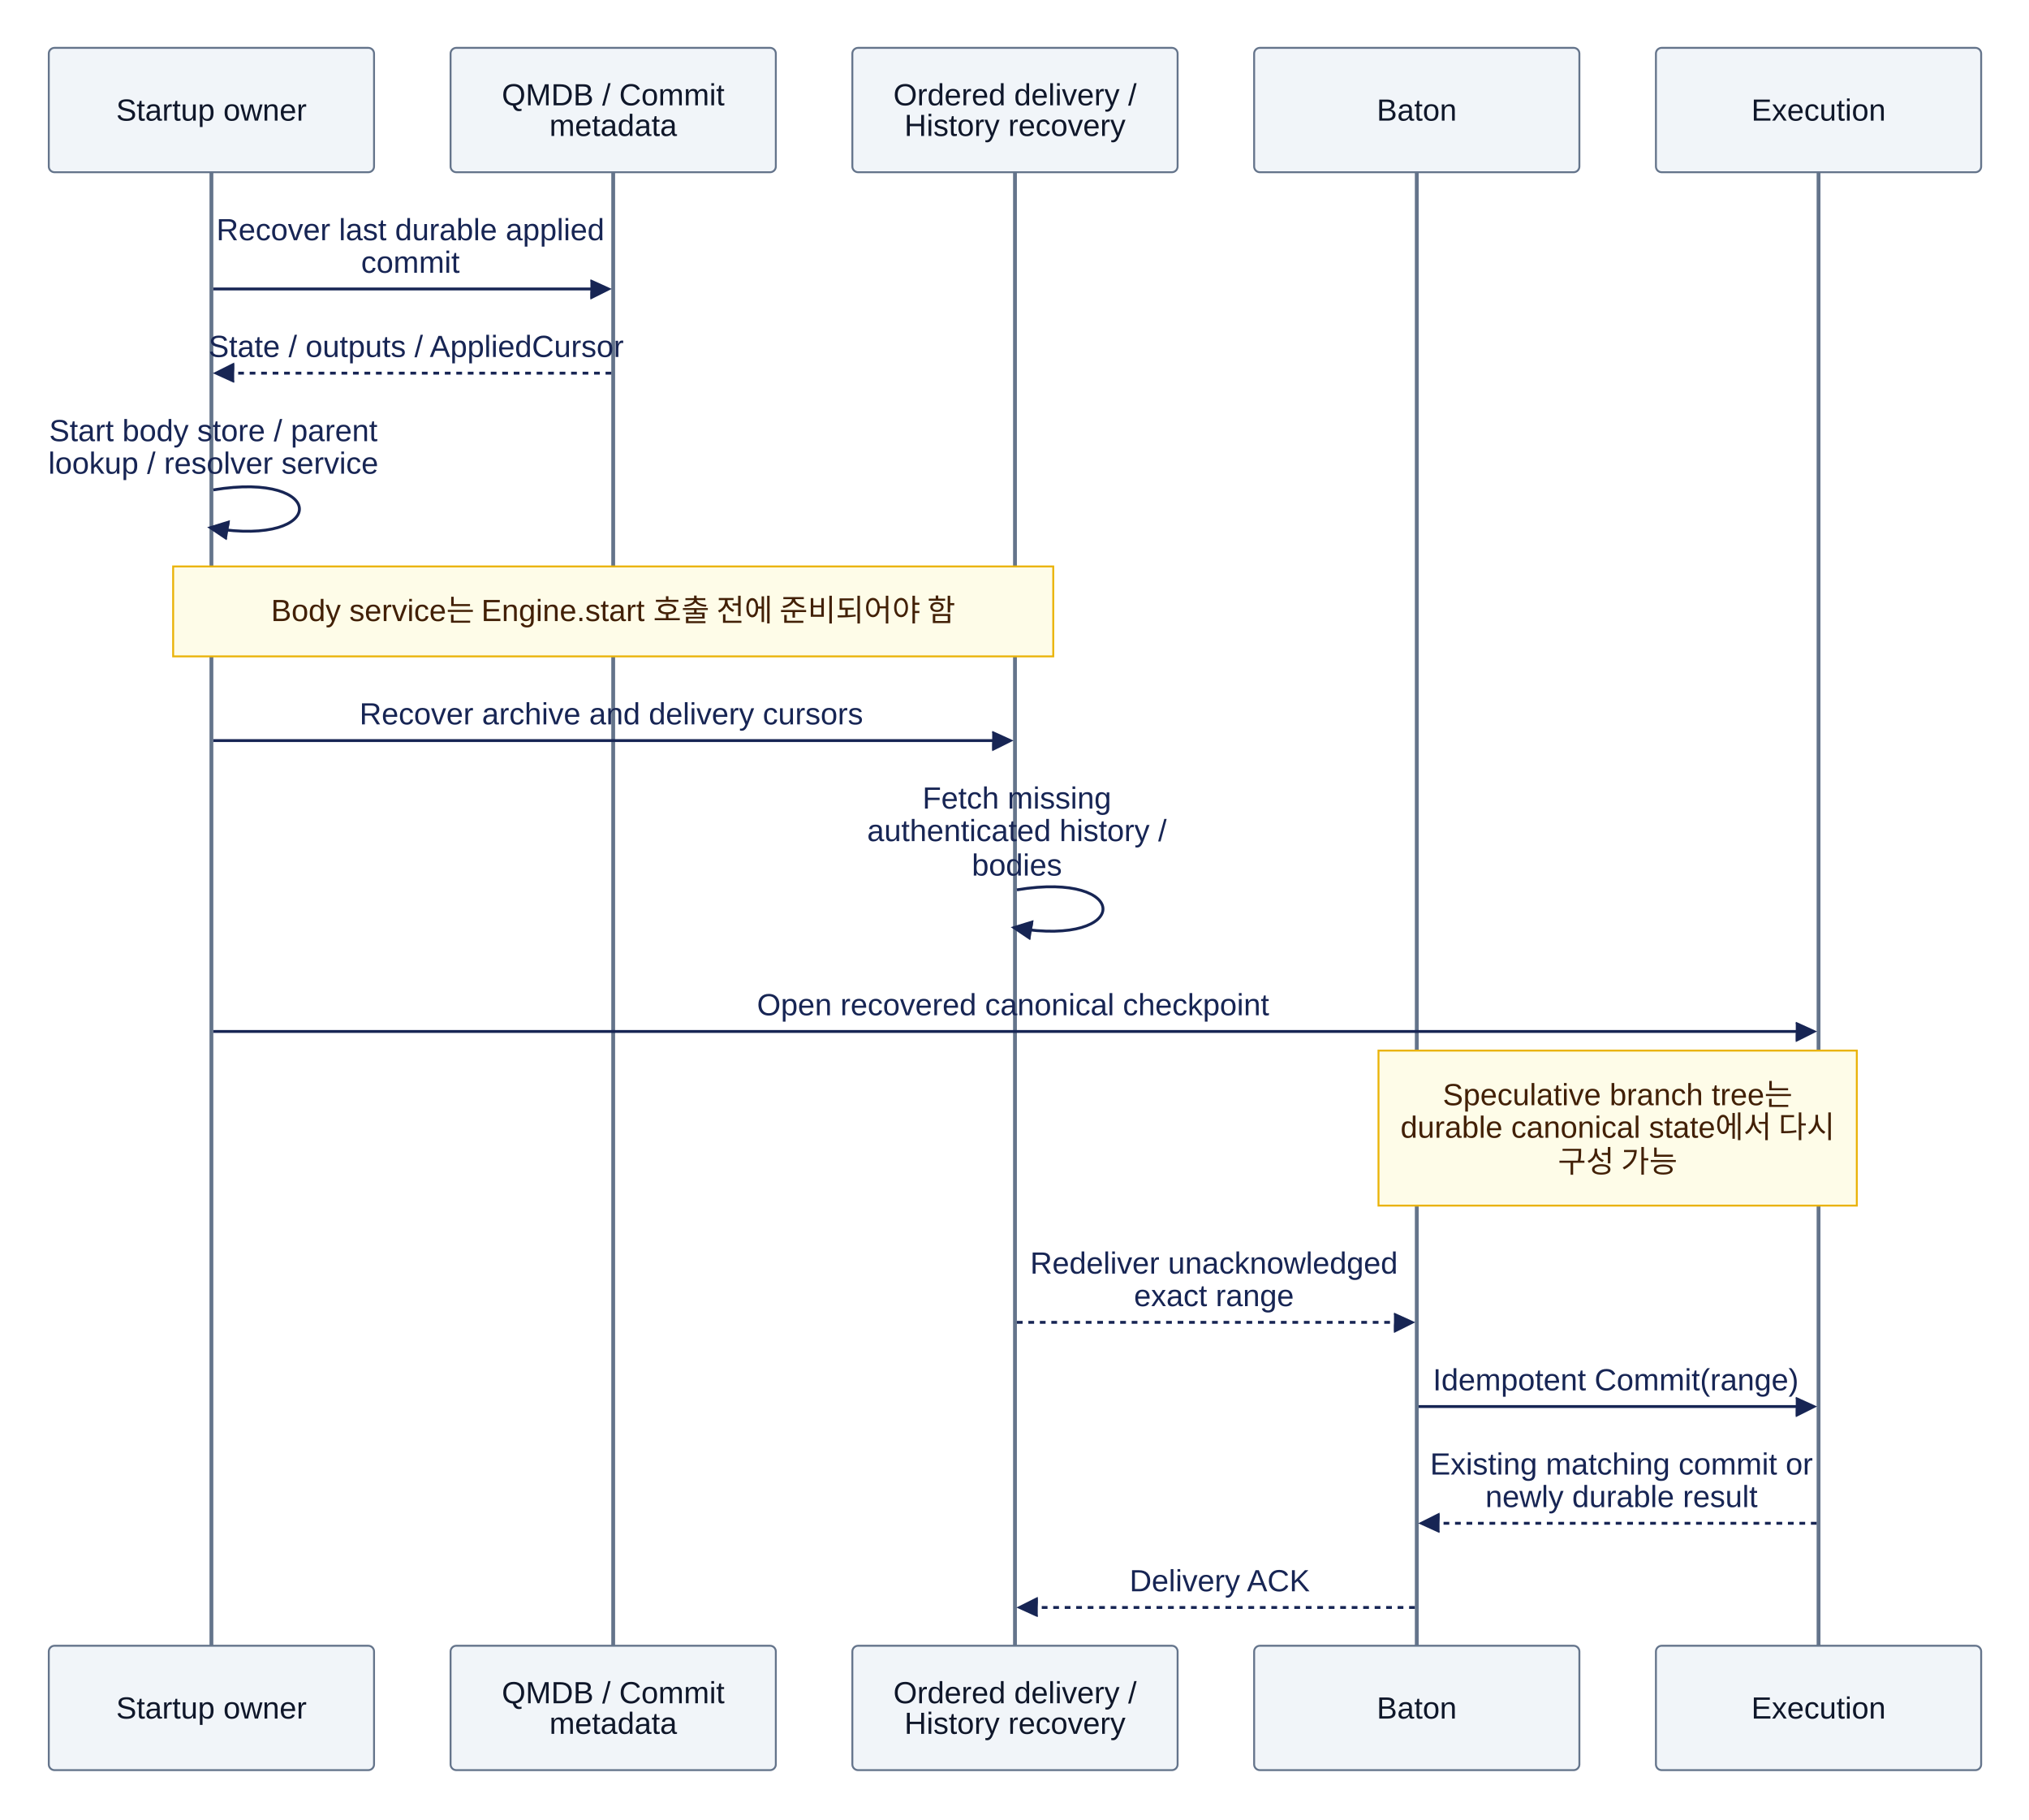
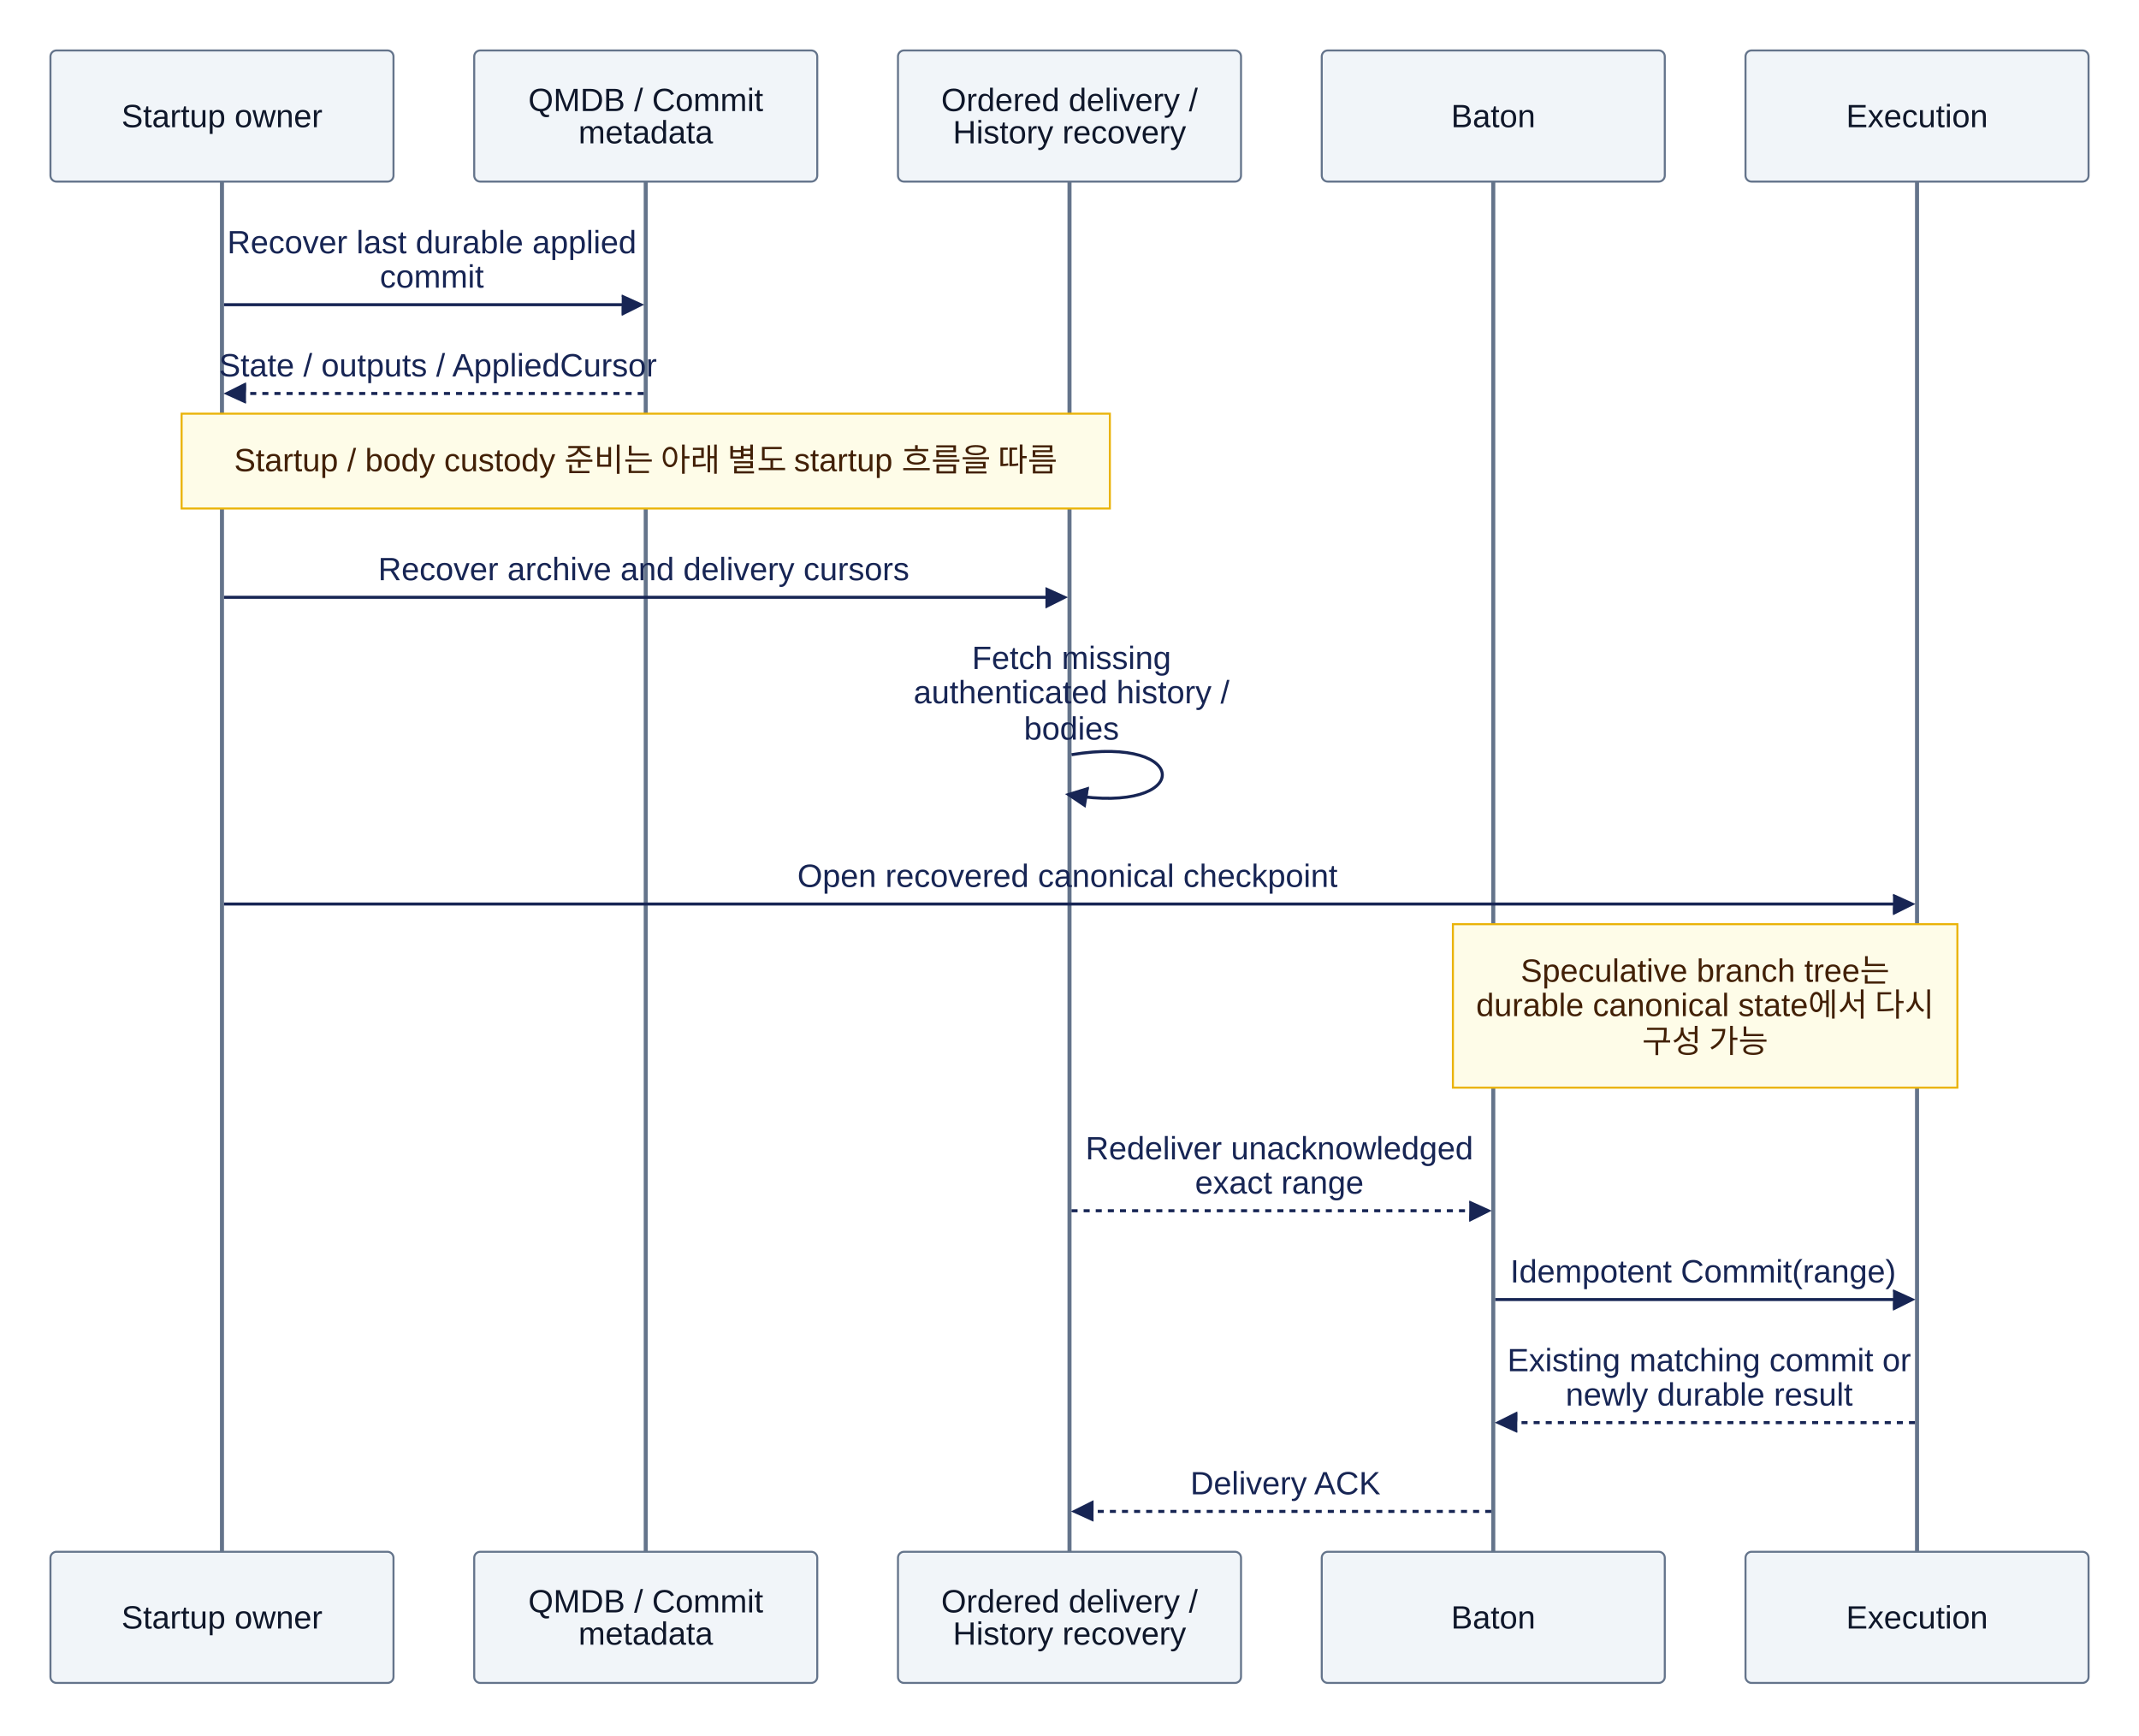
- <svg xmlns="http://www.w3.org/2000/svg" id="diagram-10" width="1060.5" height="951" viewBox="-25.5 -25 1060.5 951" role="graphics-document document" aria-roledescription="sequence">
+ <svg xmlns="http://www.w3.org/2000/svg" id="diagram-10" width="1060" height="860" viewBox="-25 -25 1060 860" role="graphics-document document" aria-roledescription="sequence">
  <g>
-     <rect x="840" y="835" fill="#eaeaea" stroke="#666" width="170" height="65" name="E" rx="3" ry="3" class="actor actor-bottom" />
-     <text x="925" y="867.5" dominant-baseline="central" alignment-baseline="central" class="actor actor-box" style="text-anchor: middle; font-size: 16px; font-weight: 400; font-family: Arial, &quot;Apple SD Gothic Neo&quot;, sans-serif;">
+     <rect x="840" y="744" fill="#eaeaea" stroke="#666" width="170" height="65" name="E" rx="3" ry="3" class="actor actor-bottom" />
+     <text x="925" y="776.5" dominant-baseline="central" alignment-baseline="central" class="actor actor-box" style="text-anchor: middle; font-size: 16px; font-weight: 400; font-family: Arial, &quot;Apple SD Gothic Neo&quot;, sans-serif;">
      <tspan x="925" dy="0">Execution</tspan>
    </text>
  </g>
  <g>
-     <rect x="630" y="835" fill="#eaeaea" stroke="#666" width="170" height="65" name="B" rx="3" ry="3" class="actor actor-bottom" />
-     <text x="715" y="867.5" dominant-baseline="central" alignment-baseline="central" class="actor actor-box" style="text-anchor: middle; font-size: 16px; font-weight: 400; font-family: Arial, &quot;Apple SD Gothic Neo&quot;, sans-serif;">
+     <rect x="630" y="744" fill="#eaeaea" stroke="#666" width="170" height="65" name="B" rx="3" ry="3" class="actor actor-bottom" />
+     <text x="715" y="776.5" dominant-baseline="central" alignment-baseline="central" class="actor actor-box" style="text-anchor: middle; font-size: 16px; font-weight: 400; font-family: Arial, &quot;Apple SD Gothic Neo&quot;, sans-serif;">
      <tspan x="715" dy="0">Baton</tspan>
    </text>
  </g>
  <g>
-     <rect x="420" y="835" fill="#eaeaea" stroke="#666" width="170" height="65" name="M" rx="3" ry="3" class="actor actor-bottom" />
-     <text x="505" y="867.5" dominant-baseline="central" alignment-baseline="central" class="actor actor-box" style="text-anchor: middle; font-size: 16px; font-weight: 400; font-family: Arial, &quot;Apple SD Gothic Neo&quot;, sans-serif;">
+     <rect x="420" y="744" fill="#eaeaea" stroke="#666" width="170" height="65" name="M" rx="3" ry="3" class="actor actor-bottom" />
+     <text x="505" y="776.5" dominant-baseline="central" alignment-baseline="central" class="actor actor-box" style="text-anchor: middle; font-size: 16px; font-weight: 400; font-family: Arial, &quot;Apple SD Gothic Neo&quot;, sans-serif;">
      <tspan x="505" dy="-8">Ordered delivery /</tspan>
    </text>
-     <text x="505" y="867.5" dominant-baseline="central" alignment-baseline="central" class="actor actor-box" style="text-anchor: middle; font-size: 16px; font-weight: 400; font-family: Arial, &quot;Apple SD Gothic Neo&quot;, sans-serif;">
+     <text x="505" y="776.5" dominant-baseline="central" alignment-baseline="central" class="actor actor-box" style="text-anchor: middle; font-size: 16px; font-weight: 400; font-family: Arial, &quot;Apple SD Gothic Neo&quot;, sans-serif;">
      <tspan x="505" dy="8">History recovery</tspan>
    </text>
  </g>
  <g>
-     <rect x="210" y="835" fill="#eaeaea" stroke="#666" width="170" height="65" name="Q" rx="3" ry="3" class="actor actor-bottom" />
-     <text x="295" y="867.5" dominant-baseline="central" alignment-baseline="central" class="actor actor-box" style="text-anchor: middle; font-size: 16px; font-weight: 400; font-family: Arial, &quot;Apple SD Gothic Neo&quot;, sans-serif;">
+     <rect x="210" y="744" fill="#eaeaea" stroke="#666" width="170" height="65" name="Q" rx="3" ry="3" class="actor actor-bottom" />
+     <text x="295" y="776.5" dominant-baseline="central" alignment-baseline="central" class="actor actor-box" style="text-anchor: middle; font-size: 16px; font-weight: 400; font-family: Arial, &quot;Apple SD Gothic Neo&quot;, sans-serif;">
      <tspan x="295" dy="-8">QMDB / Commit</tspan>
    </text>
-     <text x="295" y="867.5" dominant-baseline="central" alignment-baseline="central" class="actor actor-box" style="text-anchor: middle; font-size: 16px; font-weight: 400; font-family: Arial, &quot;Apple SD Gothic Neo&quot;, sans-serif;">
+     <text x="295" y="776.5" dominant-baseline="central" alignment-baseline="central" class="actor actor-box" style="text-anchor: middle; font-size: 16px; font-weight: 400; font-family: Arial, &quot;Apple SD Gothic Neo&quot;, sans-serif;">
      <tspan x="295" dy="8">metadata</tspan>
    </text>
  </g>
  <g>
-     <rect x="0" y="835" fill="#eaeaea" stroke="#666" width="170" height="65" name="S" rx="3" ry="3" class="actor actor-bottom" />
-     <text x="85" y="867.5" dominant-baseline="central" alignment-baseline="central" class="actor actor-box" style="text-anchor: middle; font-size: 16px; font-weight: 400; font-family: Arial, &quot;Apple SD Gothic Neo&quot;, sans-serif;">
+     <rect x="0" y="744" fill="#eaeaea" stroke="#666" width="170" height="65" name="S" rx="3" ry="3" class="actor actor-bottom" />
+     <text x="85" y="776.5" dominant-baseline="central" alignment-baseline="central" class="actor actor-box" style="text-anchor: middle; font-size: 16px; font-weight: 400; font-family: Arial, &quot;Apple SD Gothic Neo&quot;, sans-serif;">
      <tspan x="85" dy="0">Startup owner</tspan>
    </text>
  </g>
  <g>
-     <line id="actor44" x1="925" y1="65" x2="925" y2="835" class="actor-line 200" stroke-width="0.5px" stroke="#999" name="E" />
+     <line id="actor44" x1="925" y1="65" x2="925" y2="744" class="actor-line 200" stroke-width="0.5px" stroke="#999" name="E" />
    <g id="root-44">
      <rect x="840" y="0" fill="#eaeaea" stroke="#666" width="170" height="65" name="E" rx="3" ry="3" class="actor actor-top" />
      <text x="925" y="32.5" dominant-baseline="central" alignment-baseline="central" class="actor actor-box" style="text-anchor: middle; font-size: 16px; font-weight: 400; font-family: Arial, &quot;Apple SD Gothic Neo&quot;, sans-serif;">
        <tspan x="925" dy="0">Execution</tspan>
      </text>
    </g>
  </g>
  <g>
-     <line id="actor43" x1="715" y1="65" x2="715" y2="835" class="actor-line 200" stroke-width="0.5px" stroke="#999" name="B" />
+     <line id="actor43" x1="715" y1="65" x2="715" y2="744" class="actor-line 200" stroke-width="0.5px" stroke="#999" name="B" />
    <g id="root-43">
      <rect x="630" y="0" fill="#eaeaea" stroke="#666" width="170" height="65" name="B" rx="3" ry="3" class="actor actor-top" />
      <text x="715" y="32.5" dominant-baseline="central" alignment-baseline="central" class="actor actor-box" style="text-anchor: middle; font-size: 16px; font-weight: 400; font-family: Arial, &quot;Apple SD Gothic Neo&quot;, sans-serif;">
        <tspan x="715" dy="0">Baton</tspan>
      </text>
    </g>
  </g>
  <g>
-     <line id="actor42" x1="505" y1="65" x2="505" y2="835" class="actor-line 200" stroke-width="0.5px" stroke="#999" name="M" />
+     <line id="actor42" x1="505" y1="65" x2="505" y2="744" class="actor-line 200" stroke-width="0.5px" stroke="#999" name="M" />
    <g id="root-42">
      <rect x="420" y="0" fill="#eaeaea" stroke="#666" width="170" height="65" name="M" rx="3" ry="3" class="actor actor-top" />
      <text x="505" y="32.5" dominant-baseline="central" alignment-baseline="central" class="actor actor-box" style="text-anchor: middle; font-size: 16px; font-weight: 400; font-family: Arial, &quot;Apple SD Gothic Neo&quot;, sans-serif;">
        <tspan x="505" dy="-8">Ordered delivery /</tspan>
      </text>
      <text x="505" y="32.5" dominant-baseline="central" alignment-baseline="central" class="actor actor-box" style="text-anchor: middle; font-size: 16px; font-weight: 400; font-family: Arial, &quot;Apple SD Gothic Neo&quot;, sans-serif;">
        <tspan x="505" dy="8">History recovery</tspan>
      </text>
    </g>
  </g>
  <g>
-     <line id="actor41" x1="295" y1="65" x2="295" y2="835" class="actor-line 200" stroke-width="0.5px" stroke="#999" name="Q" />
+     <line id="actor41" x1="295" y1="65" x2="295" y2="744" class="actor-line 200" stroke-width="0.5px" stroke="#999" name="Q" />
    <g id="root-41">
      <rect x="210" y="0" fill="#eaeaea" stroke="#666" width="170" height="65" name="Q" rx="3" ry="3" class="actor actor-top" />
      <text x="295" y="32.5" dominant-baseline="central" alignment-baseline="central" class="actor actor-box" style="text-anchor: middle; font-size: 16px; font-weight: 400; font-family: Arial, &quot;Apple SD Gothic Neo&quot;, sans-serif;">
        <tspan x="295" dy="-8">QMDB / Commit</tspan>
      </text>
      <text x="295" y="32.5" dominant-baseline="central" alignment-baseline="central" class="actor actor-box" style="text-anchor: middle; font-size: 16px; font-weight: 400; font-family: Arial, &quot;Apple SD Gothic Neo&quot;, sans-serif;">
        <tspan x="295" dy="8">metadata</tspan>
      </text>
    </g>
  </g>
  <g>
-     <line id="actor40" x1="85" y1="65" x2="85" y2="835" class="actor-line 200" stroke-width="0.5px" stroke="#999" name="S" />
+     <line id="actor40" x1="85" y1="65" x2="85" y2="744" class="actor-line 200" stroke-width="0.5px" stroke="#999" name="S" />
    <g id="root-40">
      <rect x="0" y="0" fill="#eaeaea" stroke="#666" width="170" height="65" name="S" rx="3" ry="3" class="actor actor-top" />
      <text x="85" y="32.5" dominant-baseline="central" alignment-baseline="central" class="actor actor-box" style="text-anchor: middle; font-size: 16px; font-weight: 400; font-family: Arial, &quot;Apple SD Gothic Neo&quot;, sans-serif;">
        <tspan x="85" dy="0">Startup owner</tspan>
      </text>
    </g>
  </g>
  <style>#diagram-10{font-family:Arial,Apple SD Gothic Neo,sans-serif;font-size:16px;fill:#172554;}@keyframes edge-animation-frame{from{stroke-dashoffset:0;}}@keyframes dash{to{stroke-dashoffset:0;}}#diagram-10 .edge-animation-slow{stroke-dasharray:9,5!important;stroke-dashoffset:900;animation:dash 50s linear infinite;stroke-linecap:round;}#diagram-10 .edge-animation-fast{stroke-dasharray:9,5!important;stroke-dashoffset:900;animation:dash 20s linear infinite;stroke-linecap:round;}#diagram-10 .error-icon{fill:hsl(45.882, 100%, 100%);}#diagram-10 .error-text{fill:#000000;stroke:#000000;}#diagram-10 .edge-thickness-normal{stroke-width:1px;}#diagram-10 .edge-thickness-thick{stroke-width:3.5px;}#diagram-10 .edge-pattern-solid{stroke-dasharray:0;}#diagram-10 .edge-thickness-invisible{stroke-width:0;fill:none;}#diagram-10 .edge-pattern-dashed{stroke-dasharray:3;}#diagram-10 .edge-pattern-dotted{stroke-dasharray:2;}#diagram-10 .marker{fill:#475569;stroke:#475569;}#diagram-10 .marker.cross{stroke:#475569;}#diagram-10 svg{font-family:Arial,Apple SD Gothic Neo,sans-serif;font-size:16px;}#diagram-10 p{margin:0;}#diagram-10 .actor{stroke:#64748b;fill:#f1f5f9;}#diagram-10 text.actor&gt;tspan{fill:#0f172a;stroke:none;}#diagram-10 .actor-line{stroke:#64748b;}#diagram-10 .innerArc{stroke-width:1.5;stroke-dasharray:none;}#diagram-10 .messageLine0{stroke-width:1.5;stroke-dasharray:none;stroke:#172554;}#diagram-10 .messageLine1{stroke-width:1.5;stroke-dasharray:2,2;stroke:#172554;}#diagram-10 #arrowhead path{fill:#172554;stroke:#172554;}#diagram-10 .sequenceNumber{fill:#b8aa96;}#diagram-10 #sequencenumber{fill:#172554;}#diagram-10 #crosshead path{fill:#172554;stroke:#172554;}#diagram-10 .messageText{fill:#172554;stroke:none;}#diagram-10 .labelBox{stroke:#64748b;fill:#f1f5f9;}#diagram-10 .labelText,#diagram-10 .labelText&gt;tspan{fill:#0f172a;stroke:none;}#diagram-10 .loopText,#diagram-10 .loopText&gt;tspan{fill:#0f172a;stroke:none;}#diagram-10 .loopLine{stroke-width:2px;stroke-dasharray:2,2;stroke:#64748b;fill:#64748b;}#diagram-10 .note{stroke:#eab308;fill:#fefce8;}#diagram-10 .noteText,#diagram-10 .noteText&gt;tspan{fill:#422006;stroke:none;}#diagram-10 .activation0{fill:hsl(105.882, 100%, 96.667%);stroke:hsl(105.882, 100%, 86.667%);}#diagram-10 .activation1{fill:hsl(105.882, 100%, 96.667%);stroke:hsl(105.882, 100%, 86.667%);}#diagram-10 .activation2{fill:hsl(105.882, 100%, 96.667%);stroke:hsl(105.882, 100%, 86.667%);}#diagram-10 .actorPopupMenu{position:absolute;}#diagram-10 .actorPopupMenuPanel{position:absolute;fill:#f1f5f9;box-shadow:0px 8px 16px 0px rgba(0,0,0,0.2);filter:drop-shadow(3px 5px 2px rgb(0 0 0 / 0.4));}#diagram-10 .actor-man line{stroke:#64748b;fill:#f1f5f9;}#diagram-10 .actor-man circle,#diagram-10 line{stroke:#64748b;fill:#f1f5f9;stroke-width:2px;}#diagram-10 :root{--mermaid-font-family:Arial,Apple SD Gothic Neo,sans-serif;}</style>
  <g />
  <defs>
    <symbol id="computer" width="24" height="24">
      <path transform="scale(.5)" d="M2 2v13h20v-13h-20zm18 11h-16v-9h16v9zm-10.228 6l.466-1h3.524l.467 1h-4.457zm14.228 3h-24l2-6h2.104l-1.33 4h18.45l-1.297-4h2.073l2 6zm-5-10h-14v-7h14v7z" />
    </symbol>
  </defs>
  <defs>
    <symbol id="database" fill-rule="evenodd" clip-rule="evenodd">
      <path transform="scale(.5)" d="M12.258.001l.256.004.255.005.253.008.251.01.249.012.247.015.246.016.242.019.241.02.239.023.236.024.233.027.231.028.229.031.225.032.223.034.22.036.217.038.214.04.211.041.208.043.205.045.201.046.198.048.194.05.191.051.187.053.183.054.18.056.175.057.172.059.168.06.163.061.16.063.155.064.15.066.074.033.073.033.071.034.07.034.069.035.068.035.067.035.066.035.064.036.064.036.062.036.06.036.06.037.058.037.058.037.055.038.055.038.053.038.052.038.051.039.05.039.048.039.047.039.045.04.044.04.043.04.041.04.04.041.039.041.037.041.036.041.034.041.033.042.032.042.03.042.029.042.027.042.026.043.024.043.023.043.021.043.02.043.018.044.017.043.015.044.013.044.012.044.011.045.009.044.007.045.006.045.004.045.002.045.001.045v17l-.001.045-.002.045-.004.045-.006.045-.007.045-.009.044-.011.045-.012.044-.013.044-.015.044-.017.043-.018.044-.02.043-.021.043-.023.043-.024.043-.026.043-.027.042-.029.042-.03.042-.032.042-.033.042-.034.041-.036.041-.037.041-.039.041-.04.041-.041.04-.043.04-.044.04-.045.04-.047.039-.048.039-.05.039-.051.039-.052.038-.053.038-.055.038-.055.038-.058.037-.058.037-.06.037-.06.036-.062.036-.064.036-.064.036-.066.035-.067.035-.068.035-.069.035-.07.034-.071.034-.073.033-.074.033-.15.066-.155.064-.16.063-.163.061-.168.06-.172.059-.175.057-.18.056-.183.054-.187.053-.191.051-.194.05-.198.048-.201.046-.205.045-.208.043-.211.041-.214.04-.217.038-.22.036-.223.034-.225.032-.229.031-.231.028-.233.027-.236.024-.239.023-.241.02-.242.019-.246.016-.247.015-.249.012-.251.01-.253.008-.255.005-.256.004-.258.001-.258-.001-.256-.004-.255-.005-.253-.008-.251-.01-.249-.012-.247-.015-.245-.016-.243-.019-.241-.02-.238-.023-.236-.024-.234-.027-.231-.028-.228-.031-.226-.032-.223-.034-.22-.036-.217-.038-.214-.04-.211-.041-.208-.043-.204-.045-.201-.046-.198-.048-.195-.05-.19-.051-.187-.053-.184-.054-.179-.056-.176-.057-.172-.059-.167-.06-.164-.061-.159-.063-.155-.064-.151-.066-.074-.033-.072-.033-.072-.034-.07-.034-.069-.035-.068-.035-.067-.035-.066-.035-.064-.036-.063-.036-.062-.036-.061-.036-.06-.037-.058-.037-.057-.037-.056-.038-.055-.038-.053-.038-.052-.038-.051-.039-.049-.039-.049-.039-.046-.039-.046-.04-.044-.04-.043-.04-.041-.04-.04-.041-.039-.041-.037-.041-.036-.041-.034-.041-.033-.042-.032-.042-.03-.042-.029-.042-.027-.042-.026-.043-.024-.043-.023-.043-.021-.043-.02-.043-.018-.044-.017-.043-.015-.044-.013-.044-.012-.044-.011-.045-.009-.044-.007-.045-.006-.045-.004-.045-.002-.045-.001-.045v-17l.001-.045.002-.045.004-.045.006-.045.007-.045.009-.044.011-.045.012-.044.013-.044.015-.044.017-.043.018-.044.02-.043.021-.043.023-.043.024-.043.026-.043.027-.042.029-.042.03-.042.032-.042.033-.042.034-.041.036-.041.037-.041.039-.041.04-.041.041-.04.043-.04.044-.04.046-.04.046-.039.049-.039.049-.039.051-.039.052-.038.053-.038.055-.038.056-.038.057-.037.058-.037.06-.037.061-.036.062-.036.063-.036.064-.036.066-.035.067-.035.068-.035.069-.035.07-.034.072-.034.072-.033.074-.033.151-.066.155-.064.159-.063.164-.061.167-.06.172-.059.176-.057.179-.056.184-.054.187-.053.19-.051.195-.05.198-.048.201-.046.204-.045.208-.043.211-.041.214-.04.217-.038.22-.036.223-.034.226-.032.228-.031.231-.028.234-.027.236-.024.238-.023.241-.02.243-.019.245-.016.247-.015.249-.012.251-.01.253-.008.255-.005.256-.004.258-.001.258.001zm-9.258 20.499v.01l.001.021.003.021.004.022.005.021.006.022.007.022.009.023.01.022.011.023.012.023.013.023.015.023.016.024.017.023.018.024.019.024.021.024.022.025.023.024.024.025.052.049.056.05.061.051.066.051.07.051.075.051.079.052.084.052.088.052.092.052.097.052.102.051.105.052.11.052.114.051.119.051.123.051.127.05.131.05.135.05.139.048.144.049.147.047.152.047.155.047.16.045.163.045.167.043.171.043.176.041.178.041.183.039.187.039.19.037.194.035.197.035.202.033.204.031.209.03.212.029.216.027.219.025.222.024.226.021.23.02.233.018.236.016.24.015.243.012.246.01.249.008.253.005.256.004.259.001.26-.001.257-.004.254-.005.25-.008.247-.011.244-.012.241-.014.237-.016.233-.018.231-.021.226-.021.224-.024.22-.026.216-.027.212-.028.21-.031.205-.031.202-.034.198-.034.194-.036.191-.037.187-.039.183-.04.179-.04.175-.042.172-.043.168-.044.163-.045.16-.046.155-.046.152-.047.148-.048.143-.049.139-.049.136-.05.131-.05.126-.05.123-.051.118-.052.114-.051.11-.052.106-.052.101-.052.096-.052.092-.052.088-.053.083-.051.079-.052.074-.052.07-.051.065-.051.06-.051.056-.05.051-.05.023-.024.023-.025.021-.024.02-.024.019-.024.018-.024.017-.024.015-.023.014-.024.013-.023.012-.023.01-.023.01-.022.008-.022.006-.022.006-.022.004-.022.004-.021.001-.021.001-.021v-4.127l-.077.055-.08.053-.083.054-.085.053-.087.052-.09.052-.093.051-.095.05-.097.05-.1.049-.102.049-.105.048-.106.047-.109.047-.111.046-.114.045-.115.045-.118.044-.12.043-.122.042-.124.042-.126.041-.128.04-.13.04-.132.038-.134.038-.135.037-.138.037-.139.035-.142.035-.143.034-.144.033-.147.032-.148.031-.15.03-.151.03-.153.029-.154.027-.156.027-.158.026-.159.025-.161.024-.162.023-.163.022-.165.021-.166.02-.167.019-.169.018-.169.017-.171.016-.173.015-.173.014-.175.013-.175.012-.177.011-.178.01-.179.008-.179.008-.181.006-.182.005-.182.004-.184.003-.184.002h-.37l-.184-.002-.184-.003-.182-.004-.182-.005-.181-.006-.179-.008-.179-.008-.178-.01-.176-.011-.176-.012-.175-.013-.173-.014-.172-.015-.171-.016-.17-.017-.169-.018-.167-.019-.166-.02-.165-.021-.163-.022-.162-.023-.161-.024-.159-.025-.157-.026-.156-.027-.155-.027-.153-.029-.151-.03-.15-.03-.148-.031-.146-.032-.145-.033-.143-.034-.141-.035-.14-.035-.137-.037-.136-.037-.134-.038-.132-.038-.13-.04-.128-.04-.126-.041-.124-.042-.122-.042-.12-.044-.117-.043-.116-.045-.113-.045-.112-.046-.109-.047-.106-.047-.105-.048-.102-.049-.1-.049-.097-.05-.095-.05-.093-.052-.09-.051-.087-.052-.085-.053-.083-.054-.08-.054-.077-.054v4.127zm0-5.654v.011l.001.021.003.021.004.021.005.022.006.022.007.022.009.022.01.022.011.023.012.023.013.023.015.024.016.023.017.024.018.024.019.024.021.024.022.024.023.025.024.024.052.05.056.05.061.05.066.051.07.051.075.052.079.051.084.052.088.052.092.052.097.052.102.052.105.052.11.051.114.051.119.052.123.05.127.051.131.05.135.049.139.049.144.048.147.048.152.047.155.046.16.045.163.045.167.044.171.042.176.042.178.04.183.04.187.038.19.037.194.036.197.034.202.033.204.032.209.03.212.028.216.027.219.025.222.024.226.022.23.02.233.018.236.016.24.014.243.012.246.01.249.008.253.006.256.003.259.001.26-.001.257-.003.254-.006.25-.008.247-.01.244-.012.241-.015.237-.016.233-.018.231-.02.226-.022.224-.024.22-.025.216-.027.212-.029.21-.03.205-.032.202-.033.198-.035.194-.036.191-.037.187-.039.183-.039.179-.041.175-.042.172-.043.168-.044.163-.045.16-.045.155-.047.152-.047.148-.048.143-.048.139-.05.136-.049.131-.05.126-.051.123-.051.118-.051.114-.052.11-.052.106-.052.101-.052.096-.052.092-.052.088-.052.083-.052.079-.052.074-.051.07-.052.065-.051.06-.05.056-.051.051-.049.023-.025.023-.024.021-.025.02-.024.019-.024.018-.024.017-.024.015-.023.014-.023.013-.024.012-.022.01-.023.01-.023.008-.022.006-.022.006-.022.004-.021.004-.022.001-.021.001-.021v-4.139l-.077.054-.08.054-.083.054-.085.052-.087.053-.09.051-.093.051-.095.051-.097.05-.1.049-.102.049-.105.048-.106.047-.109.047-.111.046-.114.045-.115.044-.118.044-.12.044-.122.042-.124.042-.126.041-.128.04-.13.039-.132.039-.134.038-.135.037-.138.036-.139.036-.142.035-.143.033-.144.033-.147.033-.148.031-.15.03-.151.03-.153.028-.154.028-.156.027-.158.026-.159.025-.161.024-.162.023-.163.022-.165.021-.166.02-.167.019-.169.018-.169.017-.171.016-.173.015-.173.014-.175.013-.175.012-.177.011-.178.009-.179.009-.179.007-.181.007-.182.005-.182.004-.184.003-.184.002h-.37l-.184-.002-.184-.003-.182-.004-.182-.005-.181-.007-.179-.007-.179-.009-.178-.009-.176-.011-.176-.012-.175-.013-.173-.014-.172-.015-.171-.016-.17-.017-.169-.018-.167-.019-.166-.02-.165-.021-.163-.022-.162-.023-.161-.024-.159-.025-.157-.026-.156-.027-.155-.028-.153-.028-.151-.03-.15-.03-.148-.031-.146-.033-.145-.033-.143-.033-.141-.035-.14-.036-.137-.036-.136-.037-.134-.038-.132-.039-.13-.039-.128-.04-.126-.041-.124-.042-.122-.043-.12-.043-.117-.044-.116-.044-.113-.046-.112-.046-.109-.046-.106-.047-.105-.048-.102-.049-.1-.049-.097-.05-.095-.051-.093-.051-.09-.051-.087-.053-.085-.052-.083-.054-.08-.054-.077-.054v4.139zm0-5.666v.011l.001.02.003.022.004.021.005.022.006.021.007.022.009.023.01.022.011.023.012.023.013.023.015.023.016.024.017.024.018.023.019.024.021.025.022.024.023.024.024.025.052.05.056.05.061.05.066.051.07.051.075.052.079.051.084.052.088.052.092.052.097.052.102.052.105.051.11.052.114.051.119.051.123.051.127.05.131.05.135.05.139.049.144.048.147.048.152.047.155.046.16.045.163.045.167.043.171.043.176.042.178.04.183.04.187.038.19.037.194.036.197.034.202.033.204.032.209.03.212.028.216.027.219.025.222.024.226.021.23.02.233.018.236.017.24.014.243.012.246.01.249.008.253.006.256.003.259.001.26-.001.257-.003.254-.006.25-.008.247-.01.244-.013.241-.014.237-.016.233-.018.231-.02.226-.022.224-.024.22-.025.216-.027.212-.029.21-.03.205-.032.202-.033.198-.035.194-.036.191-.037.187-.039.183-.039.179-.041.175-.042.172-.043.168-.044.163-.045.16-.045.155-.047.152-.047.148-.048.143-.049.139-.049.136-.049.131-.051.126-.05.123-.051.118-.052.114-.051.11-.052.106-.052.101-.052.096-.052.092-.052.088-.052.083-.052.079-.052.074-.052.07-.051.065-.051.06-.051.056-.05.051-.049.023-.025.023-.025.021-.024.02-.024.019-.024.018-.024.017-.024.015-.023.014-.024.013-.023.012-.023.01-.022.01-.023.008-.022.006-.022.006-.022.004-.022.004-.021.001-.021.001-.021v-4.153l-.077.054-.08.054-.083.053-.085.053-.087.053-.09.051-.093.051-.095.051-.097.05-.1.049-.102.048-.105.048-.106.048-.109.046-.111.046-.114.046-.115.044-.118.044-.12.043-.122.043-.124.042-.126.041-.128.04-.13.039-.132.039-.134.038-.135.037-.138.036-.139.036-.142.034-.143.034-.144.033-.147.032-.148.032-.15.03-.151.03-.153.028-.154.028-.156.027-.158.026-.159.024-.161.024-.162.023-.163.023-.165.021-.166.02-.167.019-.169.018-.169.017-.171.016-.173.015-.173.014-.175.013-.175.012-.177.01-.178.01-.179.009-.179.007-.181.006-.182.006-.182.004-.184.003-.184.001-.185.001-.185-.001-.184-.001-.184-.003-.182-.004-.182-.006-.181-.006-.179-.007-.179-.009-.178-.01-.176-.01-.176-.012-.175-.013-.173-.014-.172-.015-.171-.016-.17-.017-.169-.018-.167-.019-.166-.02-.165-.021-.163-.023-.162-.023-.161-.024-.159-.024-.157-.026-.156-.027-.155-.028-.153-.028-.151-.03-.15-.03-.148-.032-.146-.032-.145-.033-.143-.034-.141-.034-.14-.036-.137-.036-.136-.037-.134-.038-.132-.039-.13-.039-.128-.041-.126-.041-.124-.041-.122-.043-.12-.043-.117-.044-.116-.044-.113-.046-.112-.046-.109-.046-.106-.048-.105-.048-.102-.048-.1-.05-.097-.049-.095-.051-.093-.051-.09-.052-.087-.052-.085-.053-.083-.053-.08-.054-.077-.054v4.153zm8.74-8.179l-.257.004-.254.005-.25.008-.247.011-.244.012-.241.014-.237.016-.233.018-.231.021-.226.022-.224.023-.22.026-.216.027-.212.028-.21.031-.205.032-.202.033-.198.034-.194.036-.191.038-.187.038-.183.04-.179.041-.175.042-.172.043-.168.043-.163.045-.16.046-.155.046-.152.048-.148.048-.143.048-.139.049-.136.05-.131.05-.126.051-.123.051-.118.051-.114.052-.11.052-.106.052-.101.052-.096.052-.092.052-.088.052-.083.052-.079.052-.074.051-.07.052-.065.051-.06.05-.056.05-.051.05-.023.025-.023.024-.021.024-.02.025-.019.024-.018.024-.017.023-.015.024-.014.023-.013.023-.012.023-.01.023-.01.022-.008.022-.006.023-.006.021-.004.022-.004.021-.001.021-.001.021.001.021.001.021.004.021.004.022.006.021.006.023.008.022.01.022.01.023.012.023.013.023.014.023.015.024.017.023.018.024.019.024.02.025.021.024.023.024.023.025.051.05.056.05.06.05.065.051.07.052.074.051.079.052.083.052.088.052.092.052.096.052.101.052.106.052.11.052.114.052.118.051.123.051.126.051.131.05.136.05.139.049.143.048.148.048.152.048.155.046.16.046.163.045.168.043.172.043.175.042.179.041.183.04.187.038.191.038.194.036.198.034.202.033.205.032.21.031.212.028.216.027.22.026.224.023.226.022.231.021.233.018.237.016.241.014.244.012.247.011.25.008.254.005.257.004.26.001.26-.001.257-.004.254-.005.25-.008.247-.011.244-.012.241-.014.237-.016.233-.018.231-.021.226-.022.224-.023.22-.026.216-.027.212-.028.21-.031.205-.032.202-.033.198-.034.194-.036.191-.038.187-.038.183-.04.179-.041.175-.042.172-.043.168-.043.163-.045.16-.046.155-.046.152-.048.148-.048.143-.048.139-.049.136-.05.131-.05.126-.051.123-.051.118-.051.114-.052.11-.052.106-.052.101-.052.096-.052.092-.052.088-.052.083-.052.079-.052.074-.051.07-.052.065-.051.06-.05.056-.05.051-.05.023-.025.023-.024.021-.024.02-.025.019-.024.018-.024.017-.023.015-.024.014-.023.013-.023.012-.023.01-.023.01-.022.008-.022.006-.023.006-.021.004-.022.004-.021.001-.021.001-.021-.001-.021-.001-.021-.004-.021-.004-.022-.006-.021-.006-.023-.008-.022-.01-.022-.01-.023-.012-.023-.013-.023-.014-.023-.015-.024-.017-.023-.018-.024-.019-.024-.02-.025-.021-.024-.023-.024-.023-.025-.051-.05-.056-.05-.06-.05-.065-.051-.07-.052-.074-.051-.079-.052-.083-.052-.088-.052-.092-.052-.096-.052-.101-.052-.106-.052-.11-.052-.114-.052-.118-.051-.123-.051-.126-.051-.131-.05-.136-.05-.139-.049-.143-.048-.148-.048-.152-.048-.155-.046-.16-.046-.163-.045-.168-.043-.172-.043-.175-.042-.179-.041-.183-.04-.187-.038-.191-.038-.194-.036-.198-.034-.202-.033-.205-.032-.21-.031-.212-.028-.216-.027-.22-.026-.224-.023-.226-.022-.231-.021-.233-.018-.237-.016-.241-.014-.244-.012-.247-.011-.25-.008-.254-.005-.257-.004-.26-.001-.26.001z" />
    </symbol>
  </defs>
  <defs>
    <symbol id="clock" width="24" height="24">
      <path transform="scale(.5)" d="M12 2c5.514 0 10 4.486 10 10s-4.486 10-10 10-10-4.486-10-10 4.486-10 10-10zm0-2c-6.627 0-12 5.373-12 12s5.373 12 12 12 12-5.373 12-12-5.373-12-12-12zm5.848 12.459c.202.038.202.333.001.372-1.907.361-6.045 1.111-6.547 1.111-.719 0-1.301-.582-1.301-1.301 0-.512.77-5.447 1.125-7.445.034-.192.312-.181.343.014l.985 6.238 5.394 1.011z" />
    </symbol>
  </defs>
  <defs>
    <marker id="arrowhead" refX="7.9" refY="5" markerUnits="userSpaceOnUse" markerWidth="12" markerHeight="12" orient="auto-start-reverse">
      <path d="M -1 0 L 10 5 L 0 10 z" />
    </marker>
  </defs>
  <defs>
    <marker id="crosshead" markerWidth="15" markerHeight="8" orient="auto" refX="4" refY="4.5">
      <path fill="none" stroke="#000000" stroke-width="1pt" d="M 1,2 L 6,7 M 6,2 L 1,7" style="stroke-dasharray: 0, 0;" />
    </marker>
  </defs>
  <defs>
    <marker id="filled-head" refX="15.5" refY="7" markerWidth="20" markerHeight="28" orient="auto">
      <path d="M 18,7 L9,13 L14,7 L9,1 Z" />
    </marker>
  </defs>
  <defs>
    <marker id="sequencenumber" refX="15" refY="15" markerWidth="60" markerHeight="40" orient="auto">
      <circle cx="15" cy="15" r="6" />
    </marker>
  </defs>
  <g>
-     <rect x="65" y="271" fill="#EDF2AE" stroke="#666" width="460" height="47" class="note" />
-     <text x="295" y="279" text-anchor="middle" dominant-baseline="middle" alignment-baseline="middle" class="noteText" dy="1em" style="font-family: Arial, &quot;Apple SD Gothic Neo&quot;, sans-serif; font-size: 16px; font-weight: 400;">
-       <tspan x="295">Body service는 Engine.start 호출 전에 준비되어야 함</tspan>
+     <rect x="65" y="180" fill="#EDF2AE" stroke="#666" width="460" height="47" class="note" />
+     <text x="295" y="188" text-anchor="middle" dominant-baseline="middle" alignment-baseline="middle" class="noteText" dy="1em" style="font-family: Arial, &quot;Apple SD Gothic Neo&quot;, sans-serif; font-size: 16px; font-weight: 400;">
+       <tspan x="295">Startup / body custody 준비는 아래 별도 startup 흐름을 따름</tspan>
    </text>
  </g>
  <g>
-     <rect x="695" y="524" fill="#EDF2AE" stroke="#666" width="250" height="81" class="note" />
-     <text x="820" y="532" text-anchor="middle" dominant-baseline="middle" alignment-baseline="middle" class="noteText" dy="1em" style="font-family: Arial, &quot;Apple SD Gothic Neo&quot;, sans-serif; font-size: 16px; font-weight: 400;">
+     <rect x="695" y="433" fill="#EDF2AE" stroke="#666" width="250" height="81" class="note" />
+     <text x="820" y="441" text-anchor="middle" dominant-baseline="middle" alignment-baseline="middle" class="noteText" dy="1em" style="font-family: Arial, &quot;Apple SD Gothic Neo&quot;, sans-serif; font-size: 16px; font-weight: 400;">
      <tspan x="820">Speculative branch tree는</tspan>
    </text>
-     <text x="820" y="549" text-anchor="middle" dominant-baseline="middle" alignment-baseline="middle" class="noteText" dy="1em" style="font-family: Arial, &quot;Apple SD Gothic Neo&quot;, sans-serif; font-size: 16px; font-weight: 400;">
+     <text x="820" y="458" text-anchor="middle" dominant-baseline="middle" alignment-baseline="middle" class="noteText" dy="1em" style="font-family: Arial, &quot;Apple SD Gothic Neo&quot;, sans-serif; font-size: 16px; font-weight: 400;">
      <tspan x="820">durable canonical state에서 다시</tspan>
    </text>
-     <text x="820" y="566" text-anchor="middle" dominant-baseline="middle" alignment-baseline="middle" class="noteText" dy="1em" style="font-family: Arial, &quot;Apple SD Gothic Neo&quot;, sans-serif; font-size: 16px; font-weight: 400;">
+     <text x="820" y="475" text-anchor="middle" dominant-baseline="middle" alignment-baseline="middle" class="noteText" dy="1em" style="font-family: Arial, &quot;Apple SD Gothic Neo&quot;, sans-serif; font-size: 16px; font-weight: 400;">
      <tspan x="820">구성 가능</tspan>
    </text>
  </g>
  <text x="189" y="80" text-anchor="middle" dominant-baseline="middle" alignment-baseline="middle" class="messageText" dy="1em" style="font-family: Arial, &quot;Apple SD Gothic Neo&quot;, sans-serif; font-size: 16px; font-weight: 400;">Recover last durable applied</text>
  <text x="189" y="97" text-anchor="middle" dominant-baseline="middle" alignment-baseline="middle" class="messageText" dy="1em" style="font-family: Arial, &quot;Apple SD Gothic Neo&quot;, sans-serif; font-size: 16px; font-weight: 400;">commit</text>
  <line x1="86" y1="126" x2="291" y2="126" class="messageLine0" stroke-width="2" stroke="none" marker-end="url(#arrowhead)" style="fill: none;" />
  <text x="192" y="141" text-anchor="middle" dominant-baseline="middle" alignment-baseline="middle" class="messageText" dy="1em" style="font-family: Arial, &quot;Apple SD Gothic Neo&quot;, sans-serif; font-size: 16px; font-weight: 400;">State / outputs / AppliedCursor</text>
  <line x1="294" y1="170" x2="89" y2="170" class="messageLine1" stroke-width="2" stroke="none" marker-end="url(#arrowhead)" style="stroke-dasharray: 3, 3; fill: none;" />
-   <text x="86" y="185" text-anchor="middle" dominant-baseline="middle" alignment-baseline="middle" class="messageText" dy="1em" style="font-family: Arial, &quot;Apple SD Gothic Neo&quot;, sans-serif; font-size: 16px; font-weight: 400;">Start body store / parent</text>
-   <text x="86" y="202" text-anchor="middle" dominant-baseline="middle" alignment-baseline="middle" class="messageText" dy="1em" style="font-family: Arial, &quot;Apple SD Gothic Neo&quot;, sans-serif; font-size: 16px; font-weight: 400;">lookup / resolver service</text>
-   <path d="M 86,231 C 146,221 146,261 86,251" class="messageLine0" stroke-width="2" stroke="none" marker-end="url(#arrowhead)" style="fill: none;" />
-   <text x="294" y="333" text-anchor="middle" dominant-baseline="middle" alignment-baseline="middle" class="messageText" dy="1em" style="font-family: Arial, &quot;Apple SD Gothic Neo&quot;, sans-serif; font-size: 16px; font-weight: 400;">Recover archive and delivery cursors</text>
-   <line x1="86" y1="362" x2="501" y2="362" class="messageLine0" stroke-width="2" stroke="none" marker-end="url(#arrowhead)" style="fill: none;" />
-   <text x="506" y="377" text-anchor="middle" dominant-baseline="middle" alignment-baseline="middle" class="messageText" dy="1em" style="font-family: Arial, &quot;Apple SD Gothic Neo&quot;, sans-serif; font-size: 16px; font-weight: 400;">Fetch missing</text>
-   <text x="506" y="394" text-anchor="middle" dominant-baseline="middle" alignment-baseline="middle" class="messageText" dy="1em" style="font-family: Arial, &quot;Apple SD Gothic Neo&quot;, sans-serif; font-size: 16px; font-weight: 400;">authenticated history /</text>
-   <text x="506" y="412" text-anchor="middle" dominant-baseline="middle" alignment-baseline="middle" class="messageText" dy="1em" style="font-family: Arial, &quot;Apple SD Gothic Neo&quot;, sans-serif; font-size: 16px; font-weight: 400;">bodies</text>
-   <path d="M 506,440 C 566,430 566,470 506,460" class="messageLine0" stroke-width="2" stroke="none" marker-end="url(#arrowhead)" style="fill: none;" />
-   <text x="504" y="485" text-anchor="middle" dominant-baseline="middle" alignment-baseline="middle" class="messageText" dy="1em" style="font-family: Arial, &quot;Apple SD Gothic Neo&quot;, sans-serif; font-size: 16px; font-weight: 400;">Open recovered canonical checkpoint</text>
-   <line x1="86" y1="514" x2="921" y2="514" class="messageLine0" stroke-width="2" stroke="none" marker-end="url(#arrowhead)" style="fill: none;" />
-   <text x="609" y="620" text-anchor="middle" dominant-baseline="middle" alignment-baseline="middle" class="messageText" dy="1em" style="font-family: Arial, &quot;Apple SD Gothic Neo&quot;, sans-serif; font-size: 16px; font-weight: 400;">Redeliver unacknowledged</text>
-   <text x="609" y="637" text-anchor="middle" dominant-baseline="middle" alignment-baseline="middle" class="messageText" dy="1em" style="font-family: Arial, &quot;Apple SD Gothic Neo&quot;, sans-serif; font-size: 16px; font-weight: 400;">exact range</text>
-   <line x1="506" y1="666" x2="711" y2="666" class="messageLine1" stroke-width="2" stroke="none" marker-end="url(#arrowhead)" style="stroke-dasharray: 3, 3; fill: none;" />
-   <text x="819" y="681" text-anchor="middle" dominant-baseline="middle" alignment-baseline="middle" class="messageText" dy="1em" style="font-family: Arial, &quot;Apple SD Gothic Neo&quot;, sans-serif; font-size: 16px; font-weight: 400;">Idempotent Commit(range)</text>
-   <line x1="716" y1="710" x2="921" y2="710" class="messageLine0" stroke-width="2" stroke="none" marker-end="url(#arrowhead)" style="fill: none;" />
-   <text x="822" y="725" text-anchor="middle" dominant-baseline="middle" alignment-baseline="middle" class="messageText" dy="1em" style="font-family: Arial, &quot;Apple SD Gothic Neo&quot;, sans-serif; font-size: 16px; font-weight: 400;">Existing matching commit or</text>
-   <text x="822" y="742" text-anchor="middle" dominant-baseline="middle" alignment-baseline="middle" class="messageText" dy="1em" style="font-family: Arial, &quot;Apple SD Gothic Neo&quot;, sans-serif; font-size: 16px; font-weight: 400;">newly durable result</text>
-   <line x1="924" y1="771" x2="719" y2="771" class="messageLine1" stroke-width="2" stroke="none" marker-end="url(#arrowhead)" style="stroke-dasharray: 3, 3; fill: none;" />
-   <text x="612" y="786" text-anchor="middle" dominant-baseline="middle" alignment-baseline="middle" class="messageText" dy="1em" style="font-family: Arial, &quot;Apple SD Gothic Neo&quot;, sans-serif; font-size: 16px; font-weight: 400;">Delivery ACK</text>
-   <line x1="714" y1="815" x2="509" y2="815" class="messageLine1" stroke-width="2" stroke="none" marker-end="url(#arrowhead)" style="stroke-dasharray: 3, 3; fill: none;" />
+   <text x="294" y="242" text-anchor="middle" dominant-baseline="middle" alignment-baseline="middle" class="messageText" dy="1em" style="font-family: Arial, &quot;Apple SD Gothic Neo&quot;, sans-serif; font-size: 16px; font-weight: 400;">Recover archive and delivery cursors</text>
+   <line x1="86" y1="271" x2="501" y2="271" class="messageLine0" stroke-width="2" stroke="none" marker-end="url(#arrowhead)" style="fill: none;" />
+   <text x="506" y="286" text-anchor="middle" dominant-baseline="middle" alignment-baseline="middle" class="messageText" dy="1em" style="font-family: Arial, &quot;Apple SD Gothic Neo&quot;, sans-serif; font-size: 16px; font-weight: 400;">Fetch missing</text>
+   <text x="506" y="303" text-anchor="middle" dominant-baseline="middle" alignment-baseline="middle" class="messageText" dy="1em" style="font-family: Arial, &quot;Apple SD Gothic Neo&quot;, sans-serif; font-size: 16px; font-weight: 400;">authenticated history /</text>
+   <text x="506" y="321" text-anchor="middle" dominant-baseline="middle" alignment-baseline="middle" class="messageText" dy="1em" style="font-family: Arial, &quot;Apple SD Gothic Neo&quot;, sans-serif; font-size: 16px; font-weight: 400;">bodies</text>
+   <path d="M 506,349 C 566,339 566,379 506,369" class="messageLine0" stroke-width="2" stroke="none" marker-end="url(#arrowhead)" style="fill: none;" />
+   <text x="504" y="394" text-anchor="middle" dominant-baseline="middle" alignment-baseline="middle" class="messageText" dy="1em" style="font-family: Arial, &quot;Apple SD Gothic Neo&quot;, sans-serif; font-size: 16px; font-weight: 400;">Open recovered canonical checkpoint</text>
+   <line x1="86" y1="423" x2="921" y2="423" class="messageLine0" stroke-width="2" stroke="none" marker-end="url(#arrowhead)" style="fill: none;" />
+   <text x="609" y="529" text-anchor="middle" dominant-baseline="middle" alignment-baseline="middle" class="messageText" dy="1em" style="font-family: Arial, &quot;Apple SD Gothic Neo&quot;, sans-serif; font-size: 16px; font-weight: 400;">Redeliver unacknowledged</text>
+   <text x="609" y="546" text-anchor="middle" dominant-baseline="middle" alignment-baseline="middle" class="messageText" dy="1em" style="font-family: Arial, &quot;Apple SD Gothic Neo&quot;, sans-serif; font-size: 16px; font-weight: 400;">exact range</text>
+   <line x1="506" y1="575" x2="711" y2="575" class="messageLine1" stroke-width="2" stroke="none" marker-end="url(#arrowhead)" style="stroke-dasharray: 3, 3; fill: none;" />
+   <text x="819" y="590" text-anchor="middle" dominant-baseline="middle" alignment-baseline="middle" class="messageText" dy="1em" style="font-family: Arial, &quot;Apple SD Gothic Neo&quot;, sans-serif; font-size: 16px; font-weight: 400;">Idempotent Commit(range)</text>
+   <line x1="716" y1="619" x2="921" y2="619" class="messageLine0" stroke-width="2" stroke="none" marker-end="url(#arrowhead)" style="fill: none;" />
+   <text x="822" y="634" text-anchor="middle" dominant-baseline="middle" alignment-baseline="middle" class="messageText" dy="1em" style="font-family: Arial, &quot;Apple SD Gothic Neo&quot;, sans-serif; font-size: 16px; font-weight: 400;">Existing matching commit or</text>
+   <text x="822" y="651" text-anchor="middle" dominant-baseline="middle" alignment-baseline="middle" class="messageText" dy="1em" style="font-family: Arial, &quot;Apple SD Gothic Neo&quot;, sans-serif; font-size: 16px; font-weight: 400;">newly durable result</text>
+   <line x1="924" y1="680" x2="719" y2="680" class="messageLine1" stroke-width="2" stroke="none" marker-end="url(#arrowhead)" style="stroke-dasharray: 3, 3; fill: none;" />
+   <text x="612" y="695" text-anchor="middle" dominant-baseline="middle" alignment-baseline="middle" class="messageText" dy="1em" style="font-family: Arial, &quot;Apple SD Gothic Neo&quot;, sans-serif; font-size: 16px; font-weight: 400;">Delivery ACK</text>
+   <line x1="714" y1="724" x2="509" y2="724" class="messageLine1" stroke-width="2" stroke="none" marker-end="url(#arrowhead)" style="stroke-dasharray: 3, 3; fill: none;" />
</svg>
